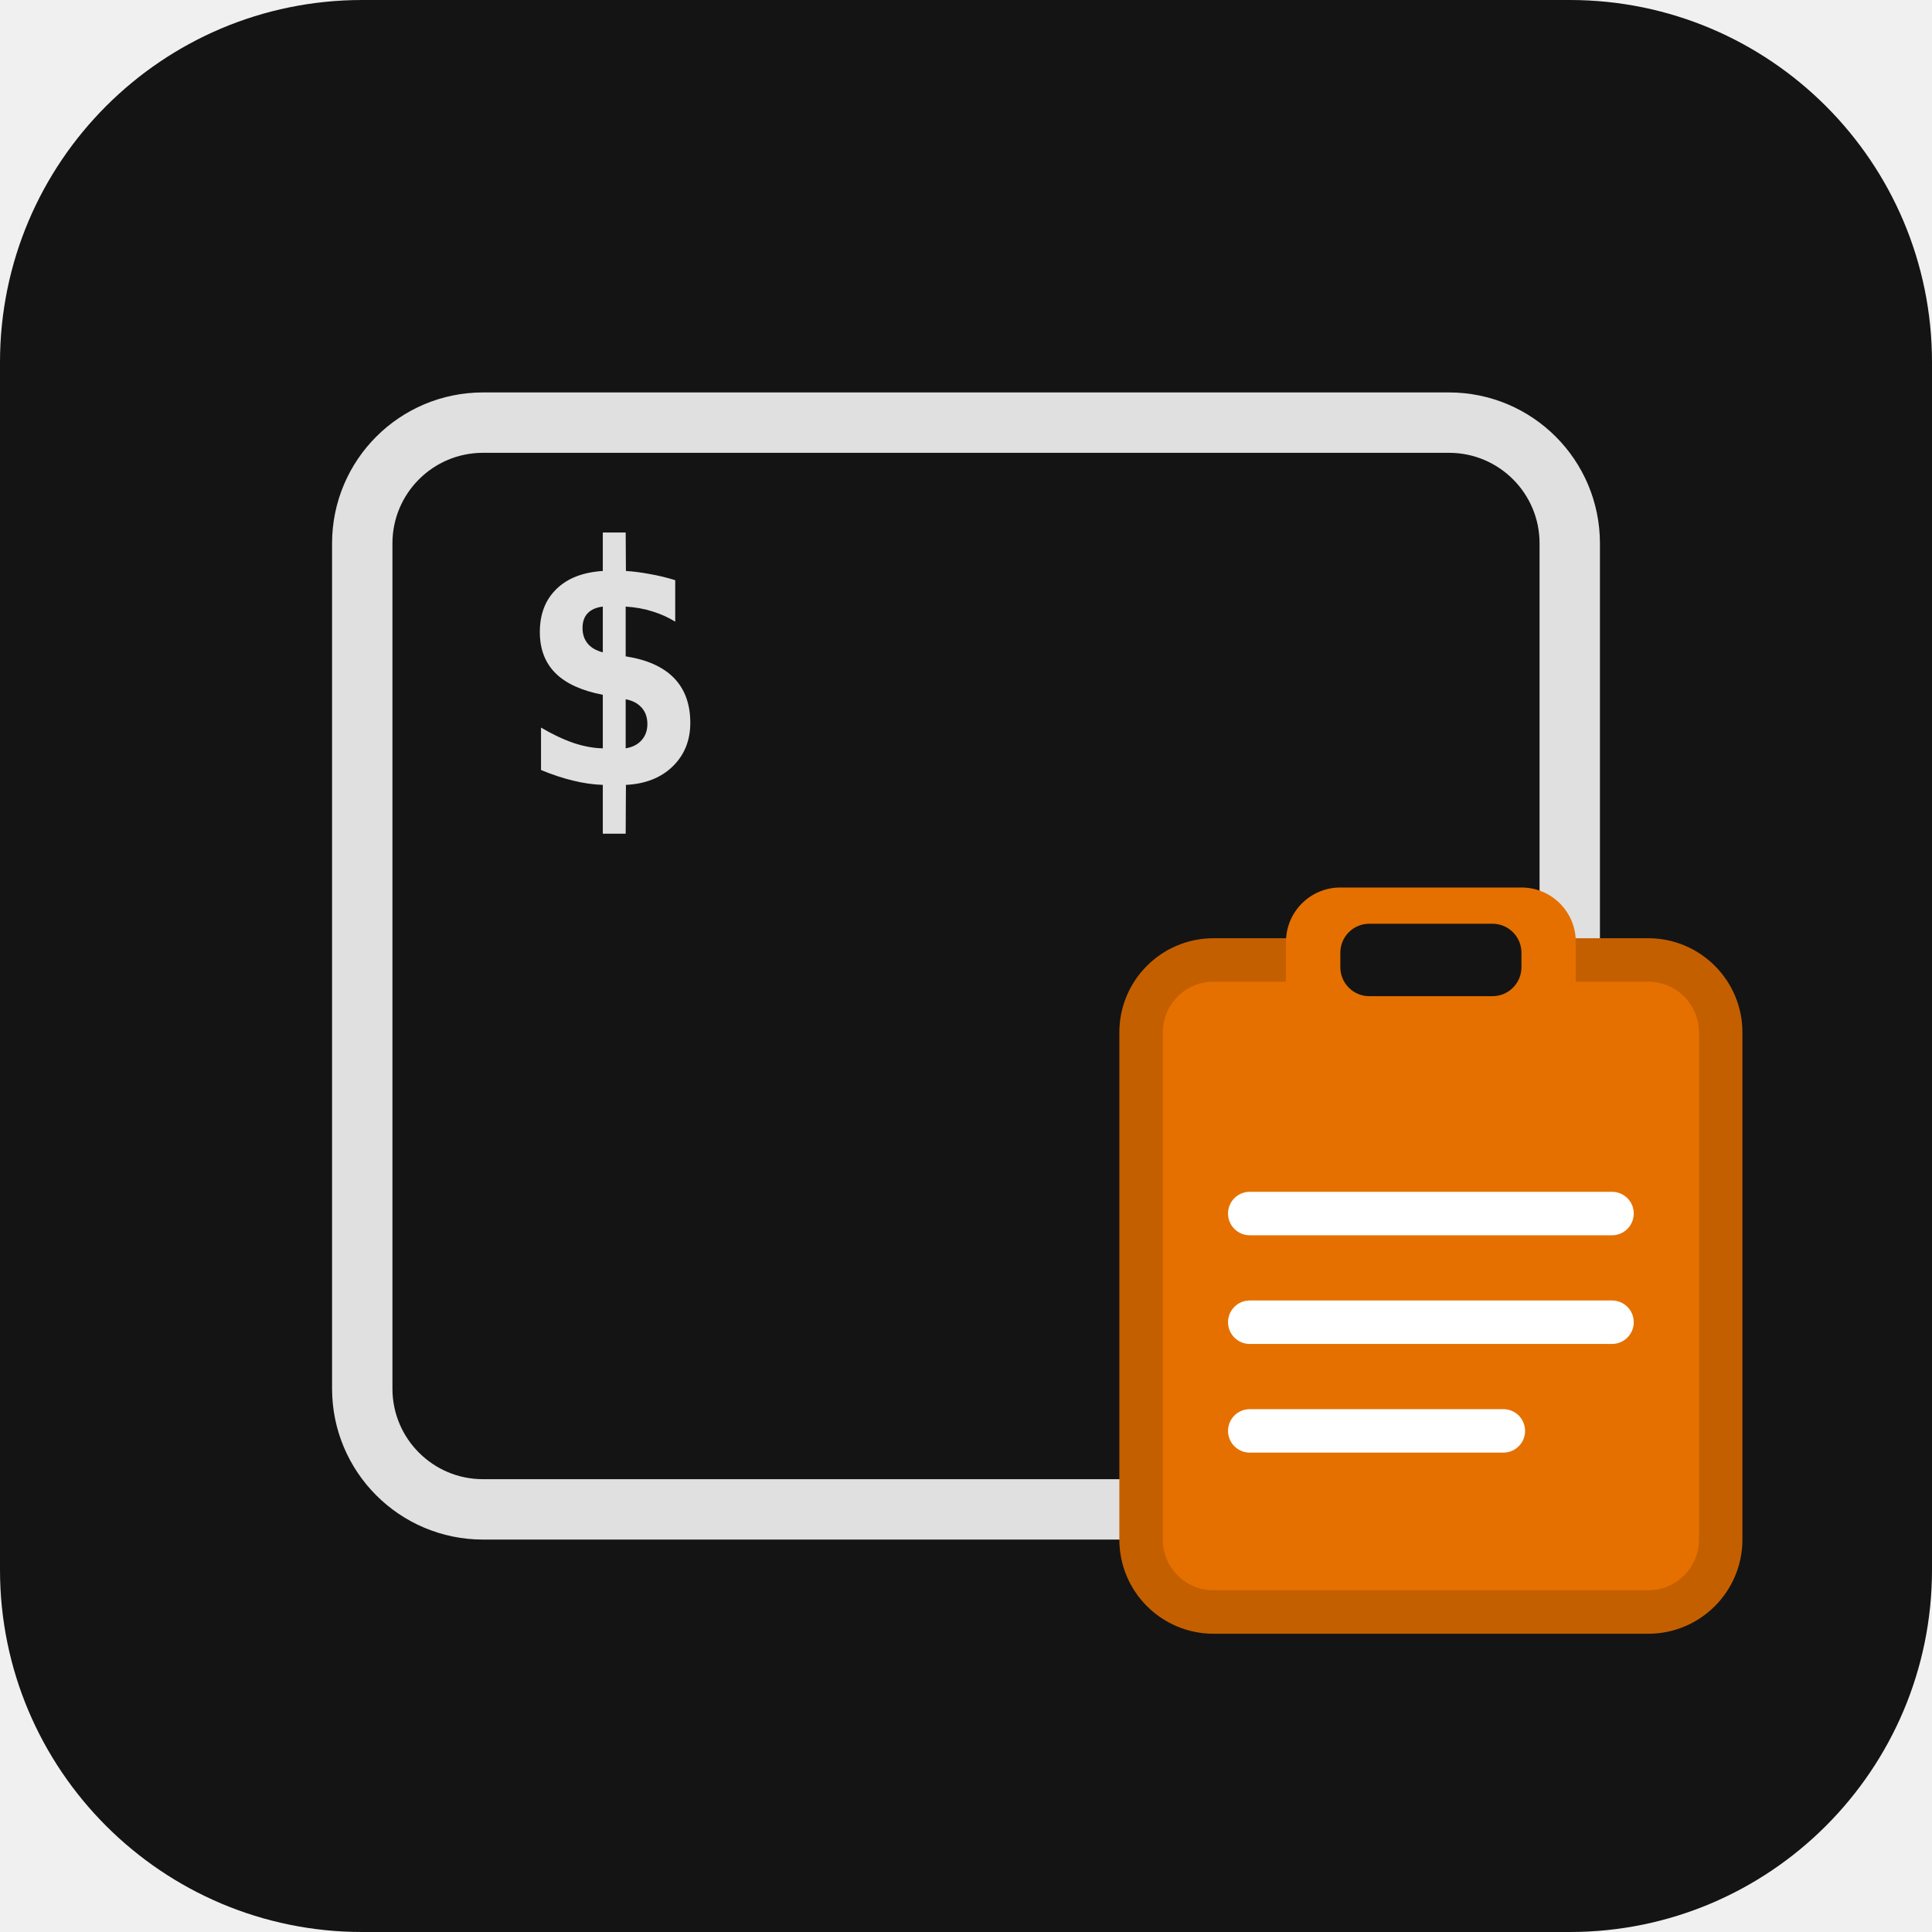
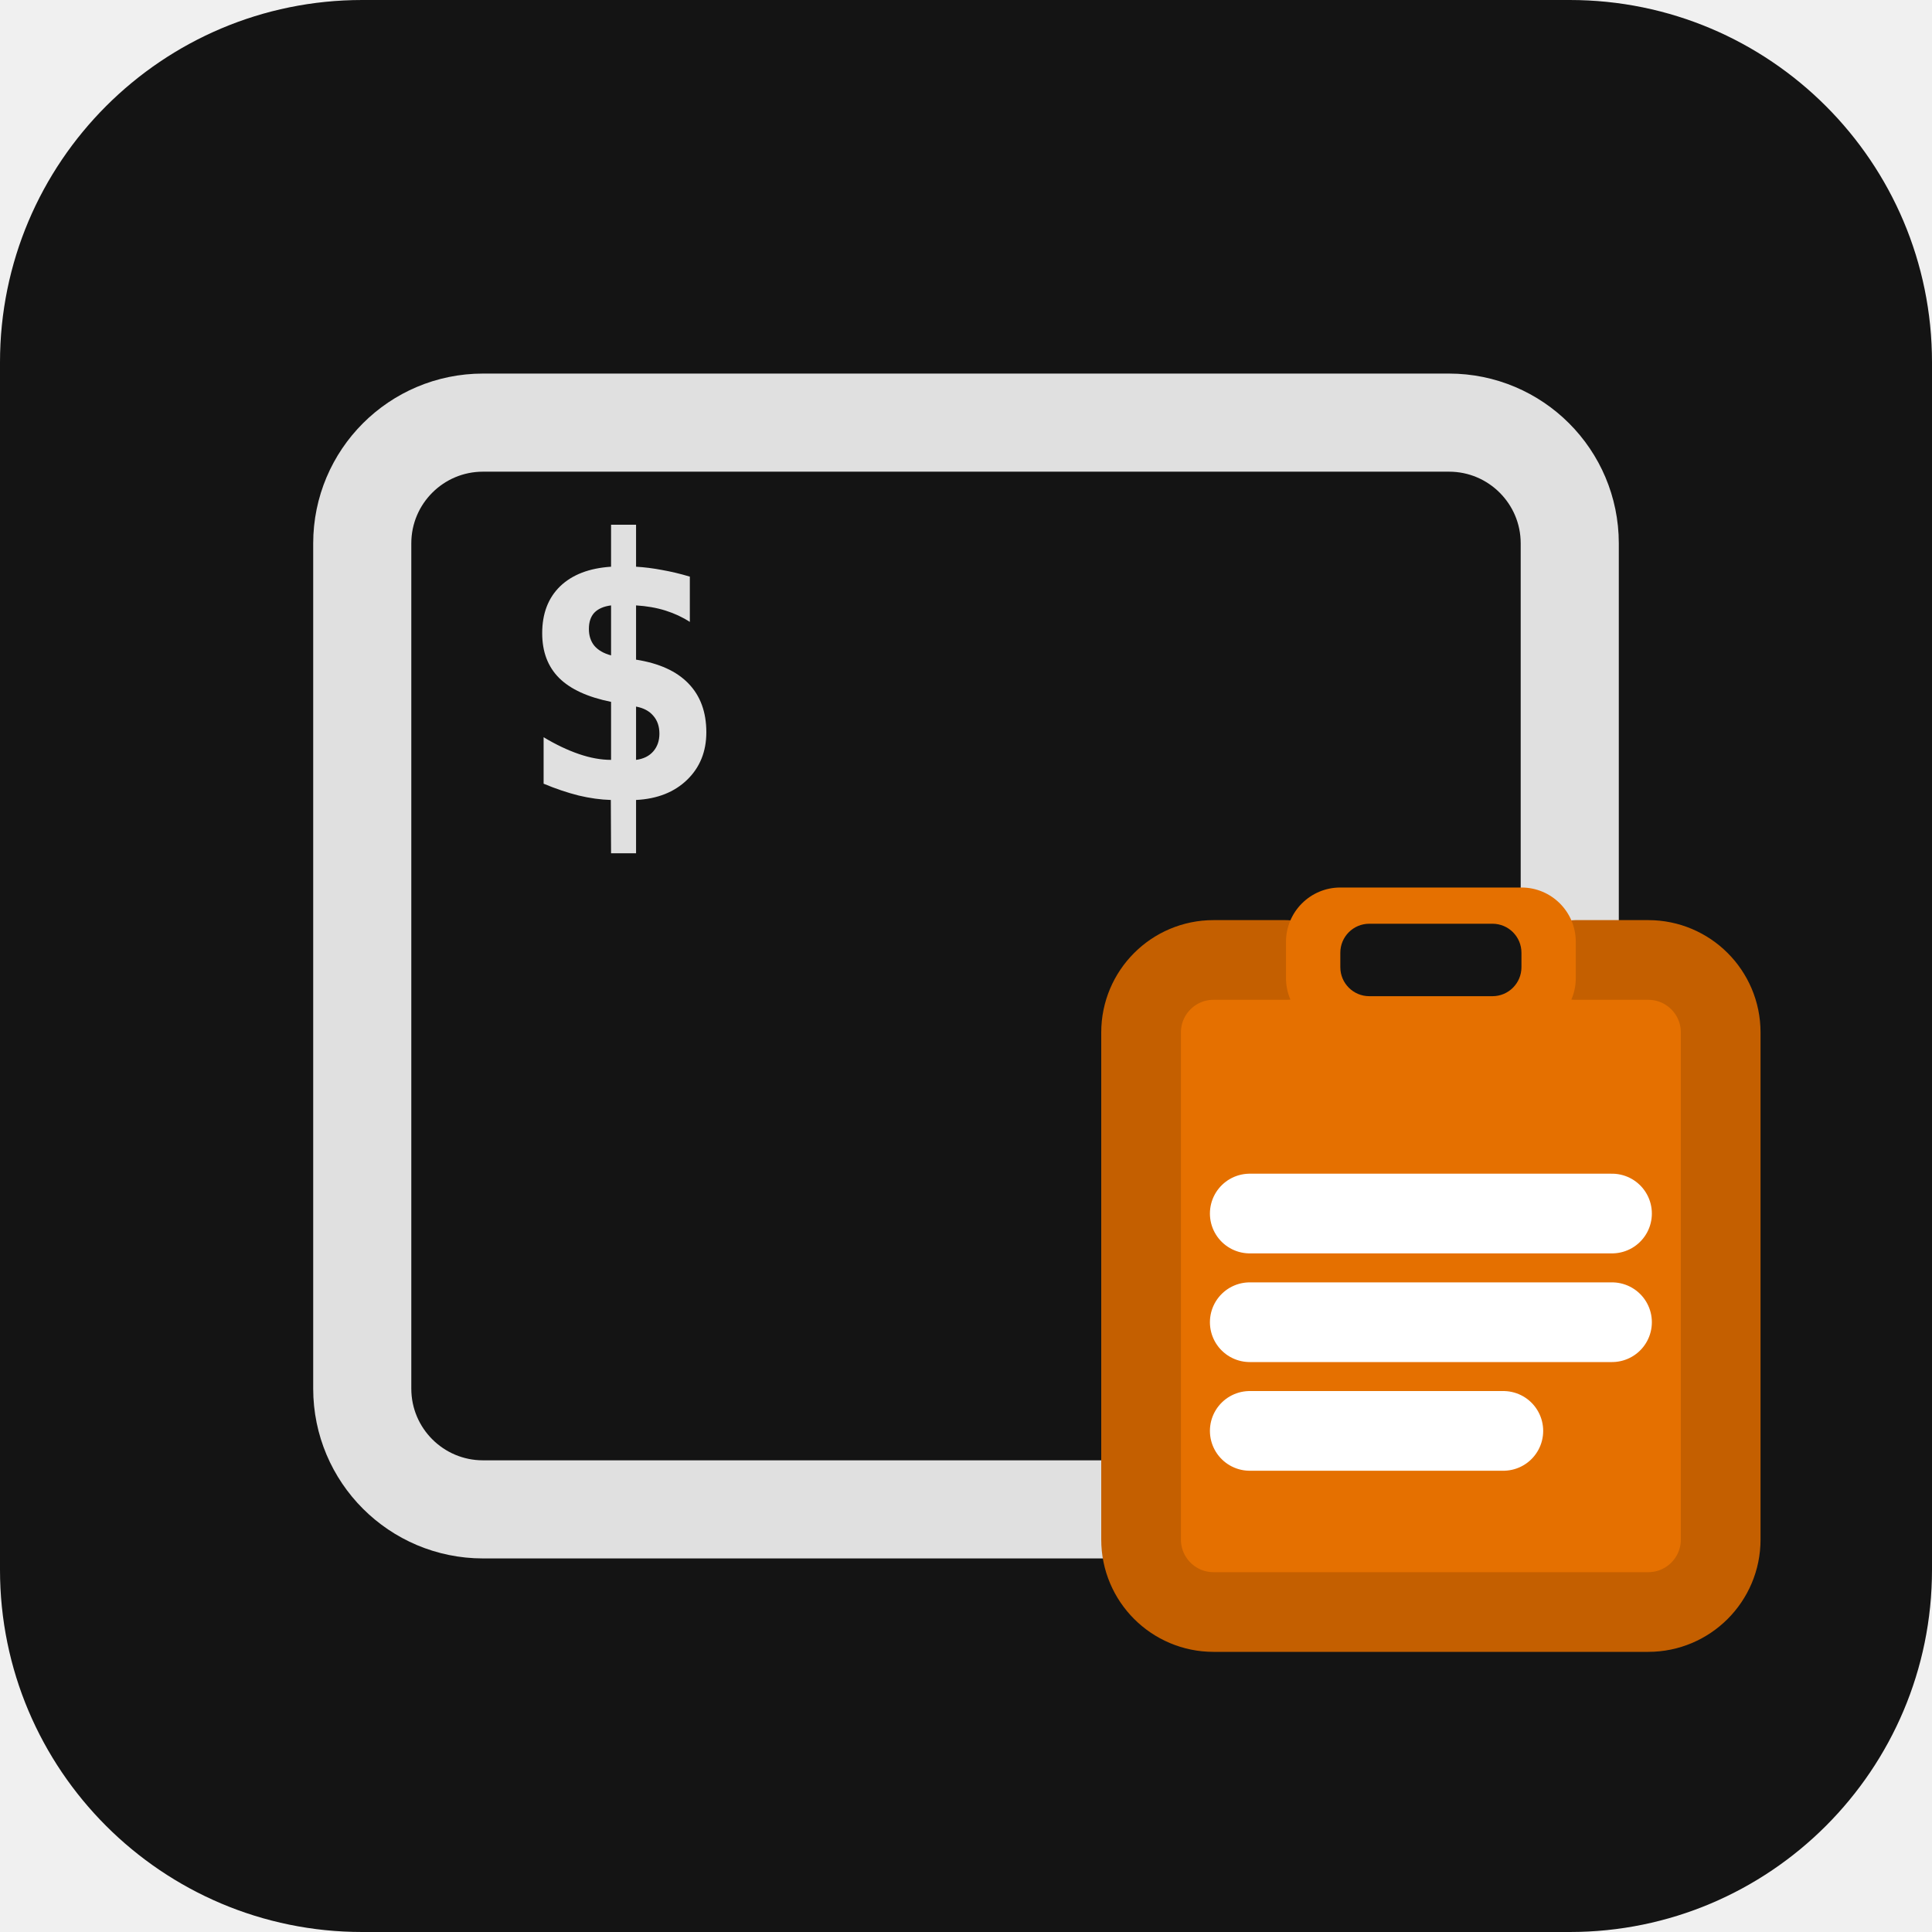
<svg xmlns="http://www.w3.org/2000/svg" width="128" height="128" viewBox="0 0 128 128">
  <rect width="128" height="128" rx="24" fill="#141414" />
-   <rect x="24" y="28" width="80" height="72" rx="8" fill="none" stroke="#e0e0e0" stroke-width="4" />
-   <text x="34" y="52" font-family="ui-monospace, monospace" font-size="22" font-weight="600" fill="#e0e0e0">$</text>
+   <rect x="24" y="28" width="80" height="72" rx="8" fill="none" stroke="#e0e0e0" stroke-width="6.5" />
+   <text x="34" y="53" font-family="ui-monospace, monospace" font-size="24" font-weight="800" fill="#e0e0e0">$</text>
  <g transform="translate(66, 54) scale(2.4)">
-     <path d="M16 4h2a2 2 0 0 1 2 2v14a2 2 0 0 1-2 2H6a2 2 0 0 1-2-2V6a2 2 0 0 1 2-2h2" fill="#E57000" stroke="#c45f00" stroke-width="1.2" stroke-linecap="round" stroke-linejoin="round" />
+     <path d="M16 4h2a2 2 0 0 1 2 2v14a2 2 0 0 1-2 2H6a2 2 0 0 1-2-2V6a2 2 0 0 1 2-2h2" fill="#E57000" stroke="#c45f00" stroke-width="2.2" stroke-linecap="round" stroke-linejoin="round" />
    <rect x="8" y="2" width="8" height="4" rx="1.5" fill="#E57000" />
    <rect x="9.5" y="3" width="5" height="2" rx="0.8" fill="#141414" />
-     <line x1="7" y1="11" x2="17" y2="11" stroke="#fff" stroke-width="1.2" stroke-linecap="round" />
-     <line x1="7" y1="14" x2="17" y2="14" stroke="#fff" stroke-width="1.2" stroke-linecap="round" />
-     <line x1="7" y1="17" x2="14" y2="17" stroke="#fff" stroke-width="1.2" stroke-linecap="round" />
+     <line x1="7" y1="11" x2="17" y2="11" stroke="#fff" stroke-width="2.2" stroke-linecap="round" />
+     <line x1="7" y1="14" x2="17" y2="14" stroke="#fff" stroke-width="2.2" stroke-linecap="round" />
+     <line x1="7" y1="17" x2="14" y2="17" stroke="#fff" stroke-width="2.2" stroke-linecap="round" />
  </g>
</svg>
